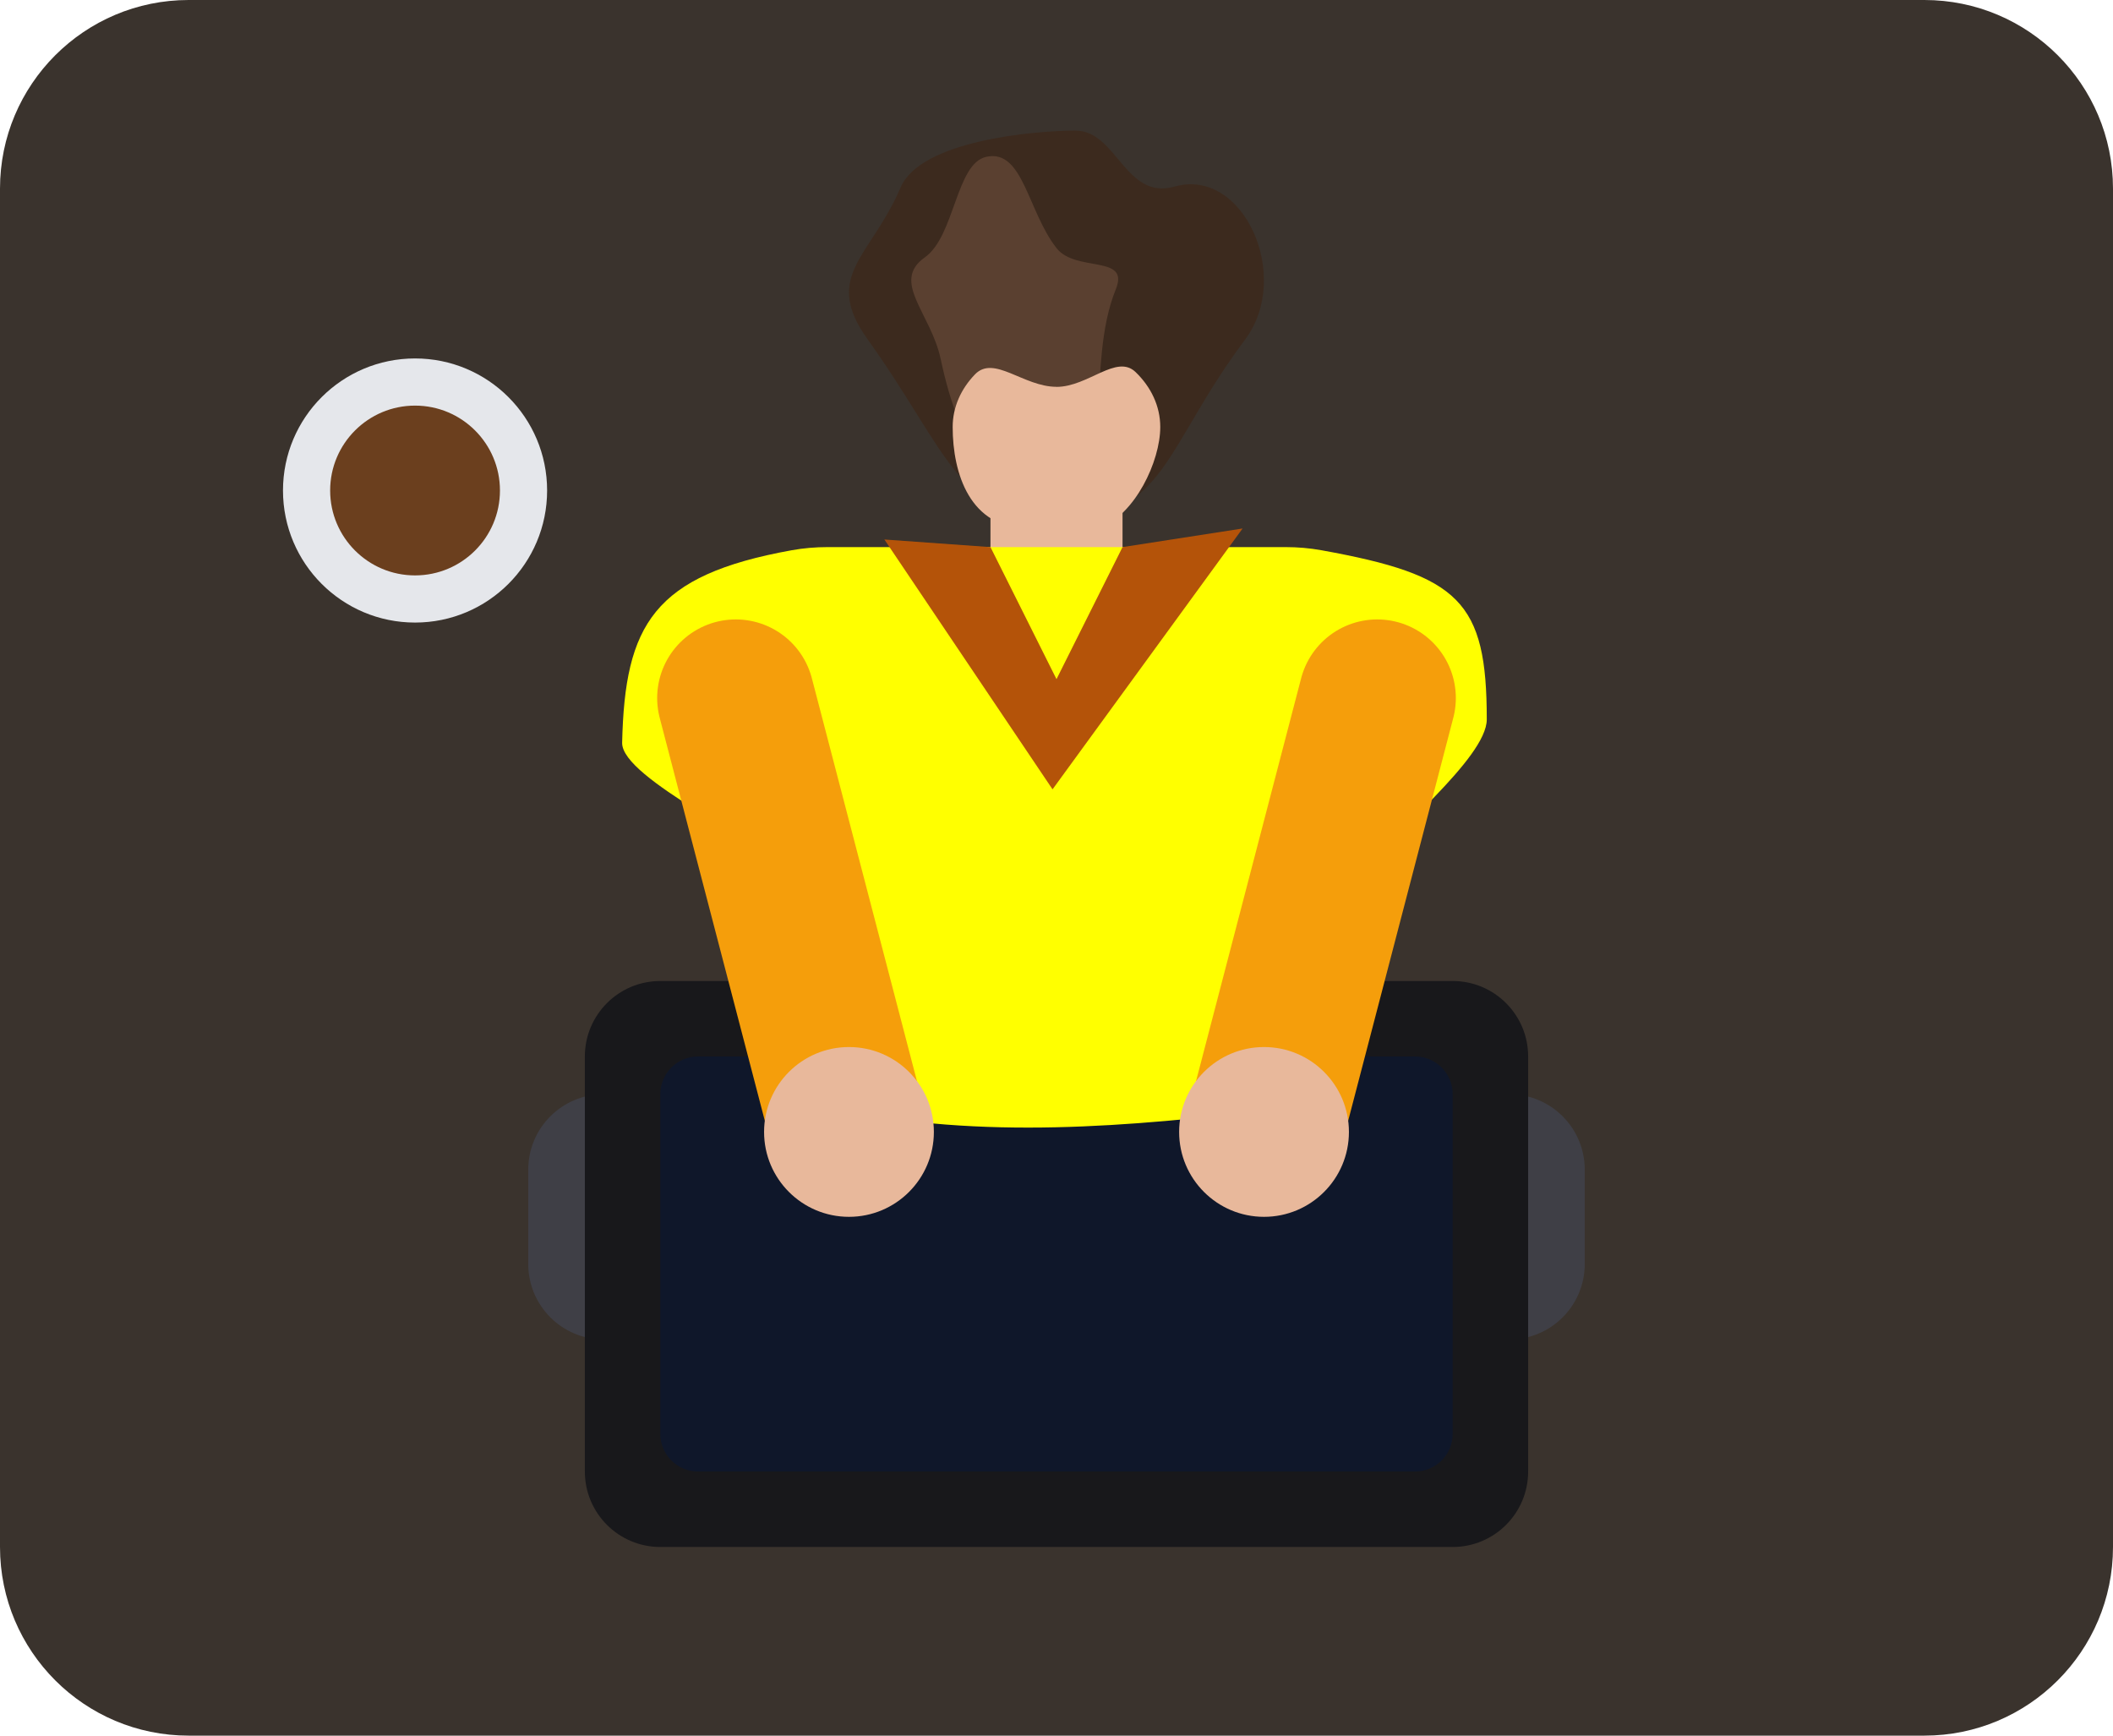
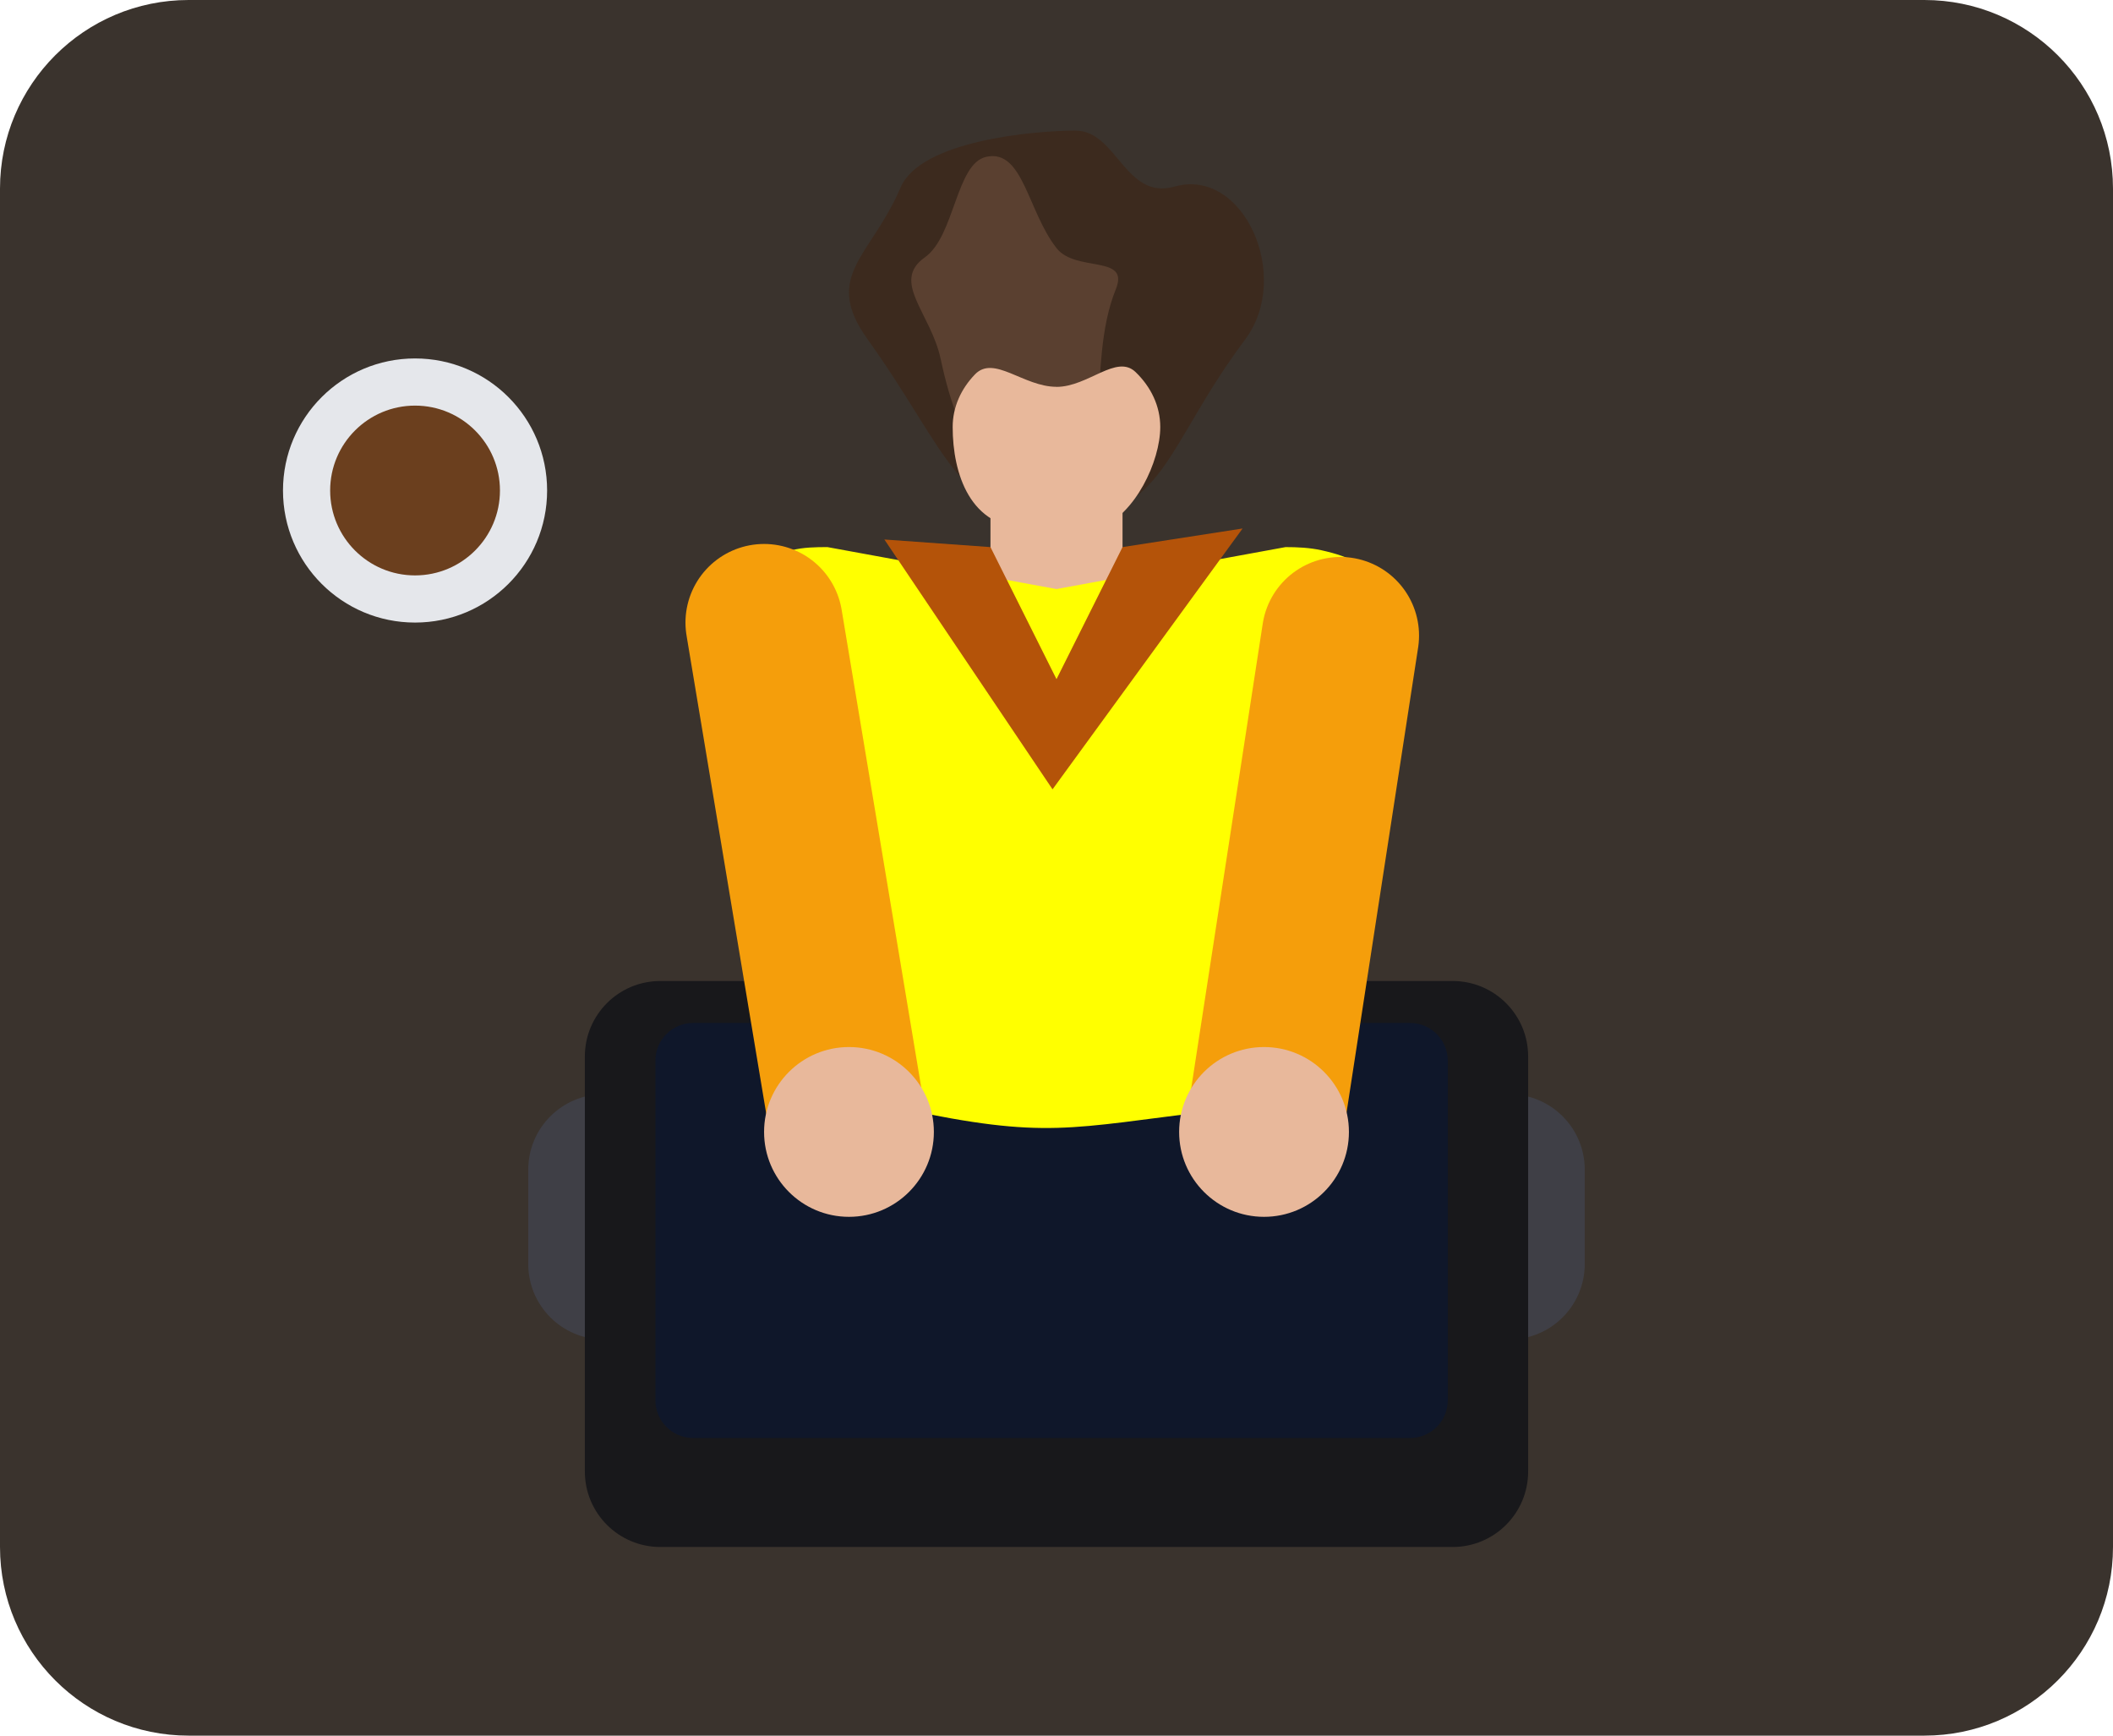
<svg xmlns="http://www.w3.org/2000/svg" id="Layer_1" data-name="Layer 1" viewBox="0 0 336 276">
  <defs>
    <style>
      .cls-1 {
        fill: #18181b;
      }

      .cls-2 {
        fill: #5a4030;
      }

      .cls-3 {
        fill: #6b3f1e;
      }

      .cls-4 {
        fill: #3f3f46;
      }

      .cls-5 {
        fill: none;
        stroke: #f59e0b;
        stroke-linecap: round;
        stroke-miterlimit: 12;
        stroke-width: 25px;
      }

      .cls-6 {
        fill: #3c2a1e;
      }

      .cls-7 {
        fill: #3a332d;
      }

      .cls-8 {
        fill: #b45309;
      }

      .cls-9 {
        fill: #e8b89b;
      }

      .cls-10 {
        fill: #0f172a;
      }

      .cls-11 {
        fill: #ff0;
      }

      .cls-12 {
        fill: #e5e7eb;
      }
    </style>
  </defs>
  <g id="desk">
    <rect class="cls-7" width="336" height="276" rx="30" ry="30" />
  </g>
  <g id="coffee">
    <circle class="cls-12" cx="66" cy="78" r="21" />
    <circle class="cls-3" cx="66" cy="78" r="13.5" />
  </g>
  <g id="laptop">
    <rect class="cls-4" x="84" y="174" width="168" height="39" rx="12" ry="12" />
    <rect class="cls-1" x="93" y="156" width="150" height="90" rx="12" ry="12" />
-     <rect class="cls-10" x="105" y="168" width="126" height="66" rx="6" ry="6" />
+     <rect class="cls-10" x="104.22" y="162.67" width="126" height="66" rx="6" ry="6" />
  </g>
  <g id="body">
    <rect class="cls-9" x="157.5" y="72" width="21" height="33" rx="9" ry="9" />
-     <path id="shoulders" class="cls-11" d="M98.93,118.11c.43-18.78,4.98-26.64,26.96-30.61,1.88-.34,3.79-.5,5.7-.5h72.84c1.91,0,3.82.16,5.7.5,21.98,3.97,26.29,8.12,26.29,26.9,0,6.26-15.8,18.58-18.67,23.59l-8.15,24.7c-5.01,8.77,3.28,12.49-6.75,13.7-23.23,2.8-46.79,4.85-69.68,0-8.01-1.7.74-2.97-4.27-11.75l-4.19-25.65c-2.87-5.02-25.91-15.11-25.78-20.89Z" />
+     <path id="shoulders" class="cls-11" d="M112.7,111.74c.43-18.78.6-21.03,13.18-24.24,1.85-.47,3.79-.5,5.7-.5l36.42,6.67,36.42-6.67c1.91,0,3.83.09,5.7.5,9.69,2.16,11.03,5.75,11.03,24.53,0,6.26-4.25,24.91-7.11,29.93l-4.44,20.74c-5.01,8.77-6.56,12.72-16.59,13.93-23.23,2.8-26.59,4.55-49.48-.3-8.01-1.7-9.62-2.91-14.63-11.68l-1.37-20.61c-2.87-5.02-14.95-26.52-14.81-32.3Z" />
    <path id="collar" class="cls-8" d="M140.63,85.79l26.74,39.73,30.22-41.48-19.09,2.96-10.5,21-10.5-21-16.87-1.21Z" />
  </g>
  <g id="arms">
-     <path class="cls-5" d="M117,111l18,69" />
-     <path class="cls-5" d="M219,111l-18,69" />
+     <path class="cls-5" d="M121.5,99l13.5,81" />
+     <path class="cls-5" d="M213.15,101.07l-12.15,78.93" />
  </g>
  <g id="hands">
    <circle class="cls-9" cx="135" cy="180" r="13.5" />
    <circle class="cls-9" cx="201" cy="180" r="13.5" />
  </g>
  <g id="head">
    <path class="cls-6" d="M171.07,20.78c6.51,0,7.87,11.11,15.7,8.89,10.96-3.11,18.76,14.27,11.22,24.33-12.85,17.15-12.73,28.41-29.3,28.41s-17.78-10.41-30.7-28.41c-7.31-10.18.49-13.1,5.22-24.19,3.19-7.48,21.31-9.04,27.85-9.04Z" />
    <path class="cls-2" d="M156.87,24.93c5.83-1.24,6.53,8.65,11.13,14.52,3.07,3.92,11.68.99,9.44,6.52-5.04,12.44.38,29.72-9.35,31.78s-15.41-6.09-18.51-20.67c-1.55-7.29-7.96-12.3-2.52-16.15,4.79-3.39,4.94-14.97,9.8-16Z" />
    <path class="cls-9" d="M168,61.52c5.04,0,9.54-5.27,12.57-2.36,2.45,2.36,3.93,5.41,3.93,8.74,0,5.45-4,13.96-9.69,16.09-2.09.78-8.96,0-11.41,0-9.11,0-11.91-8.64-11.91-16.09,0-3.16,1.33-6.07,3.55-8.37,3.02-3.13,7.7,1.98,12.95,1.98Z" />
  </g>
</svg>
